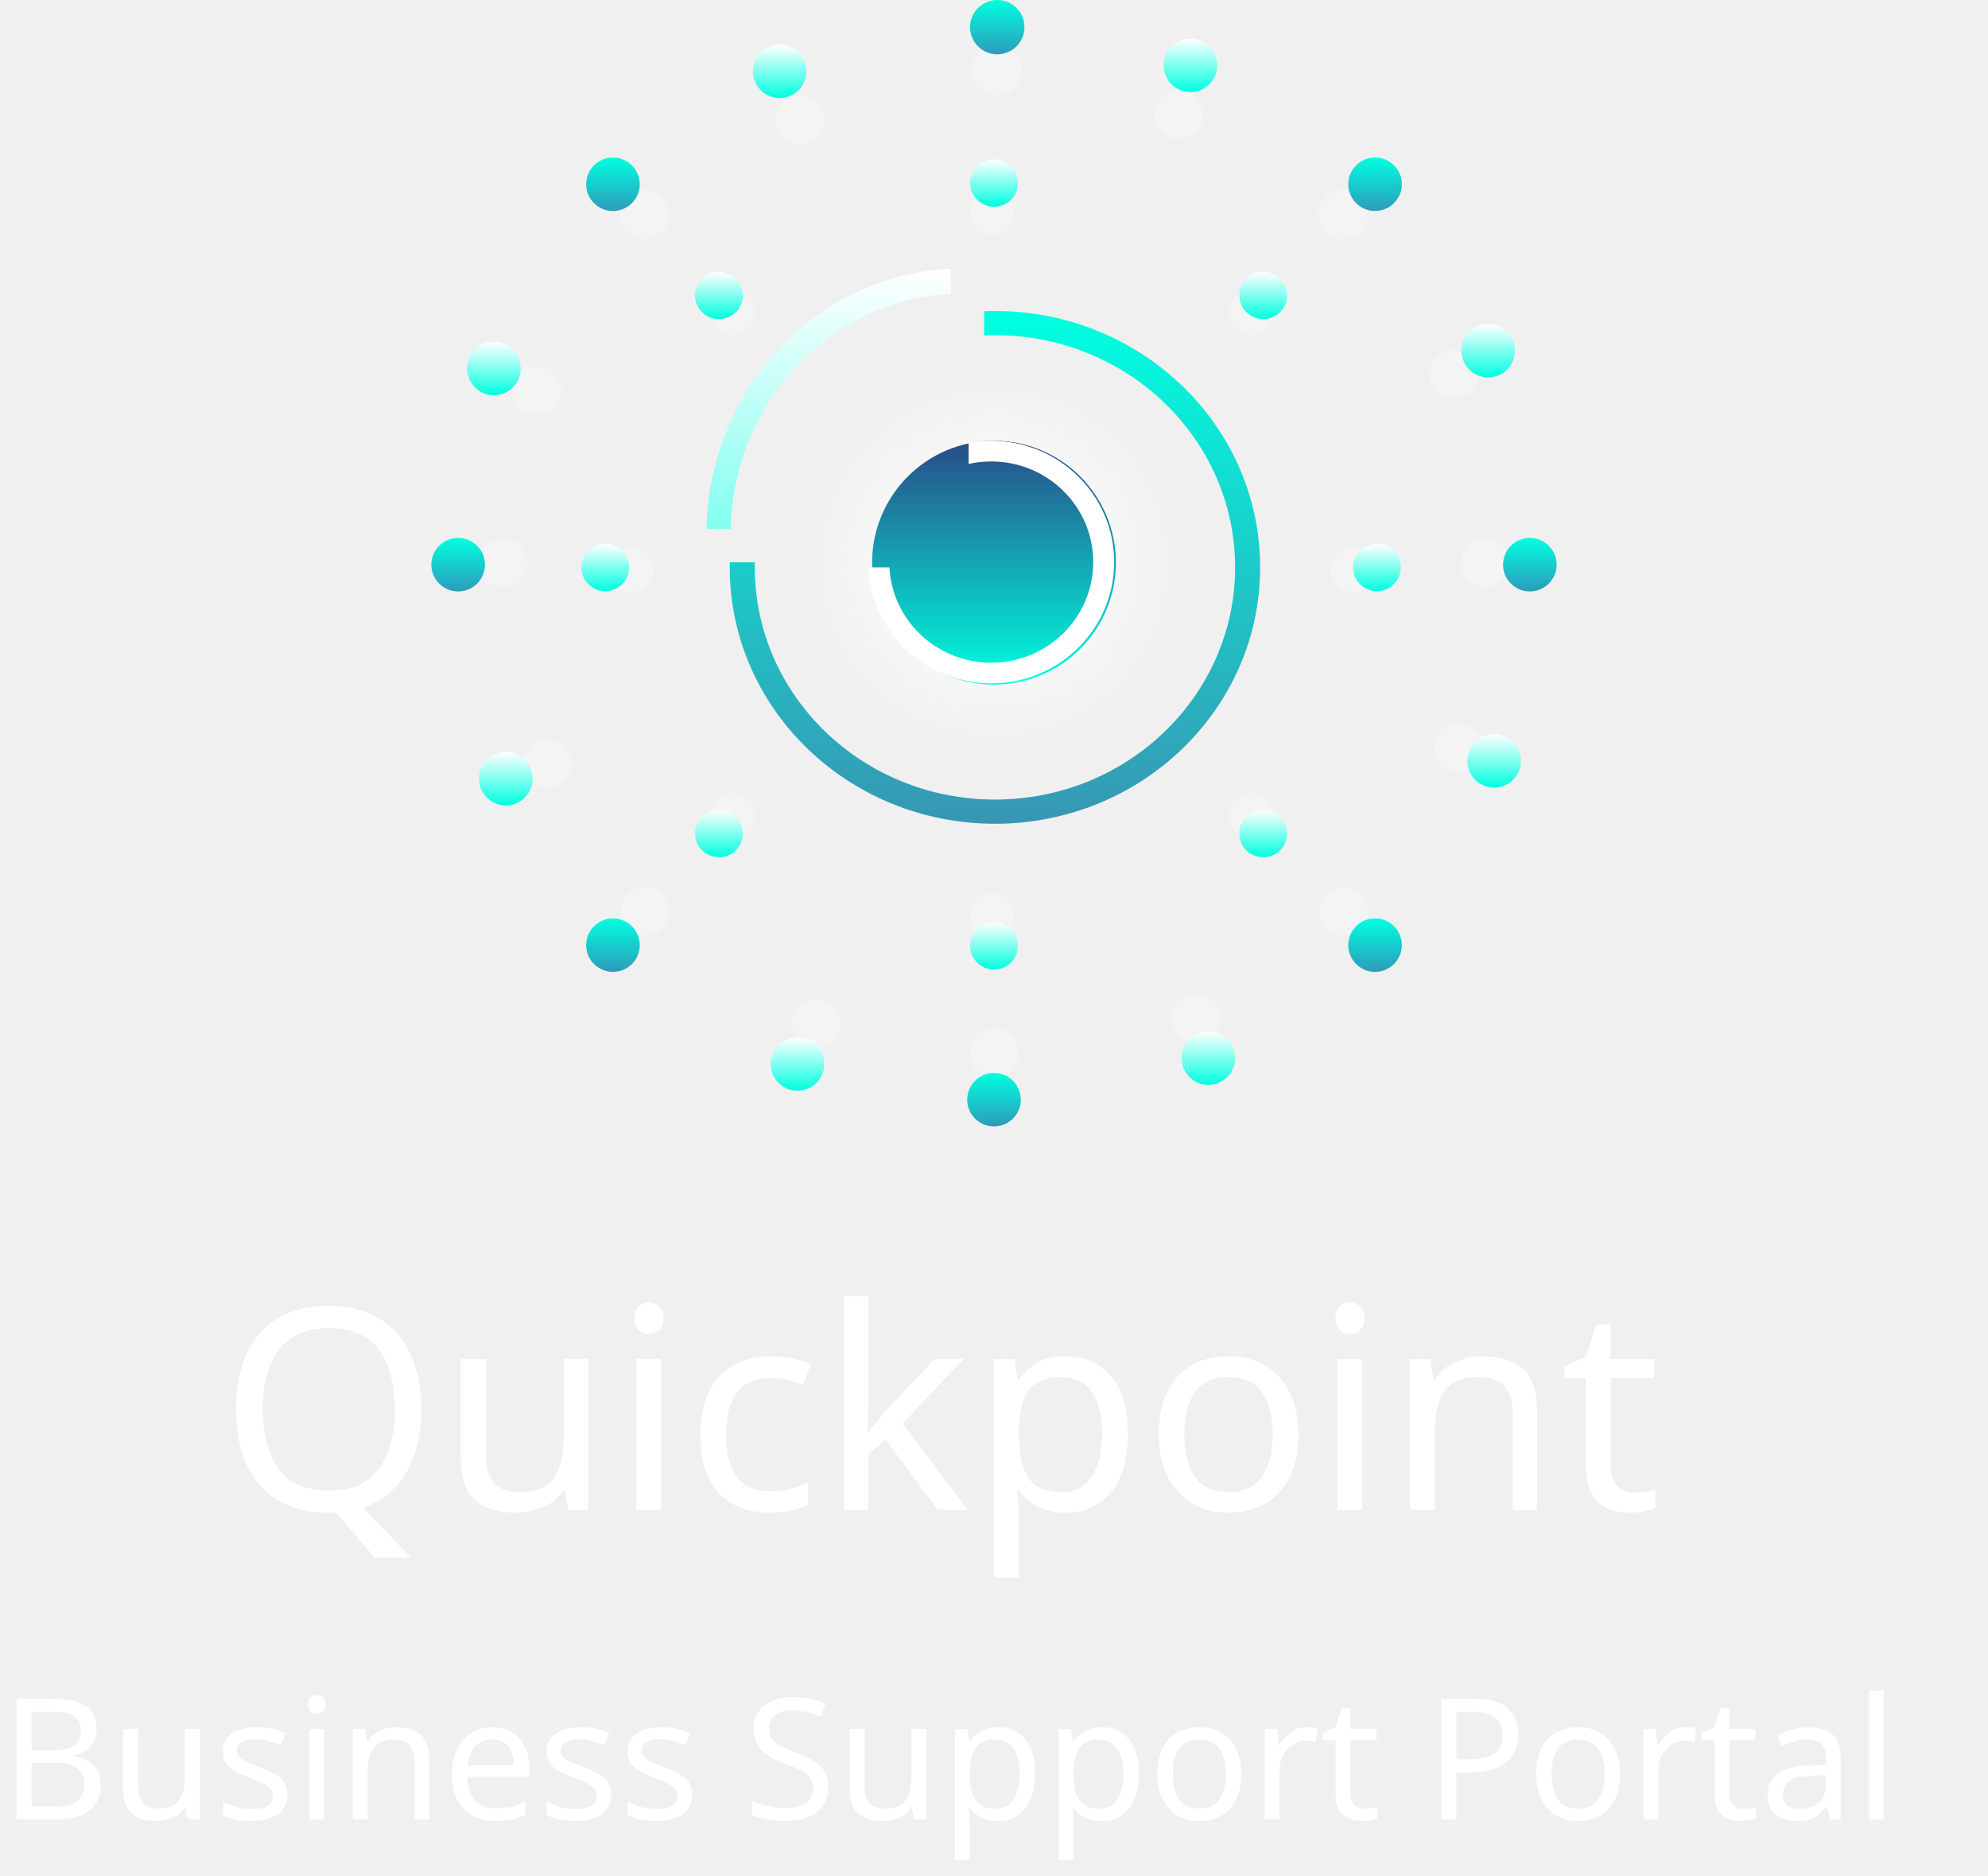
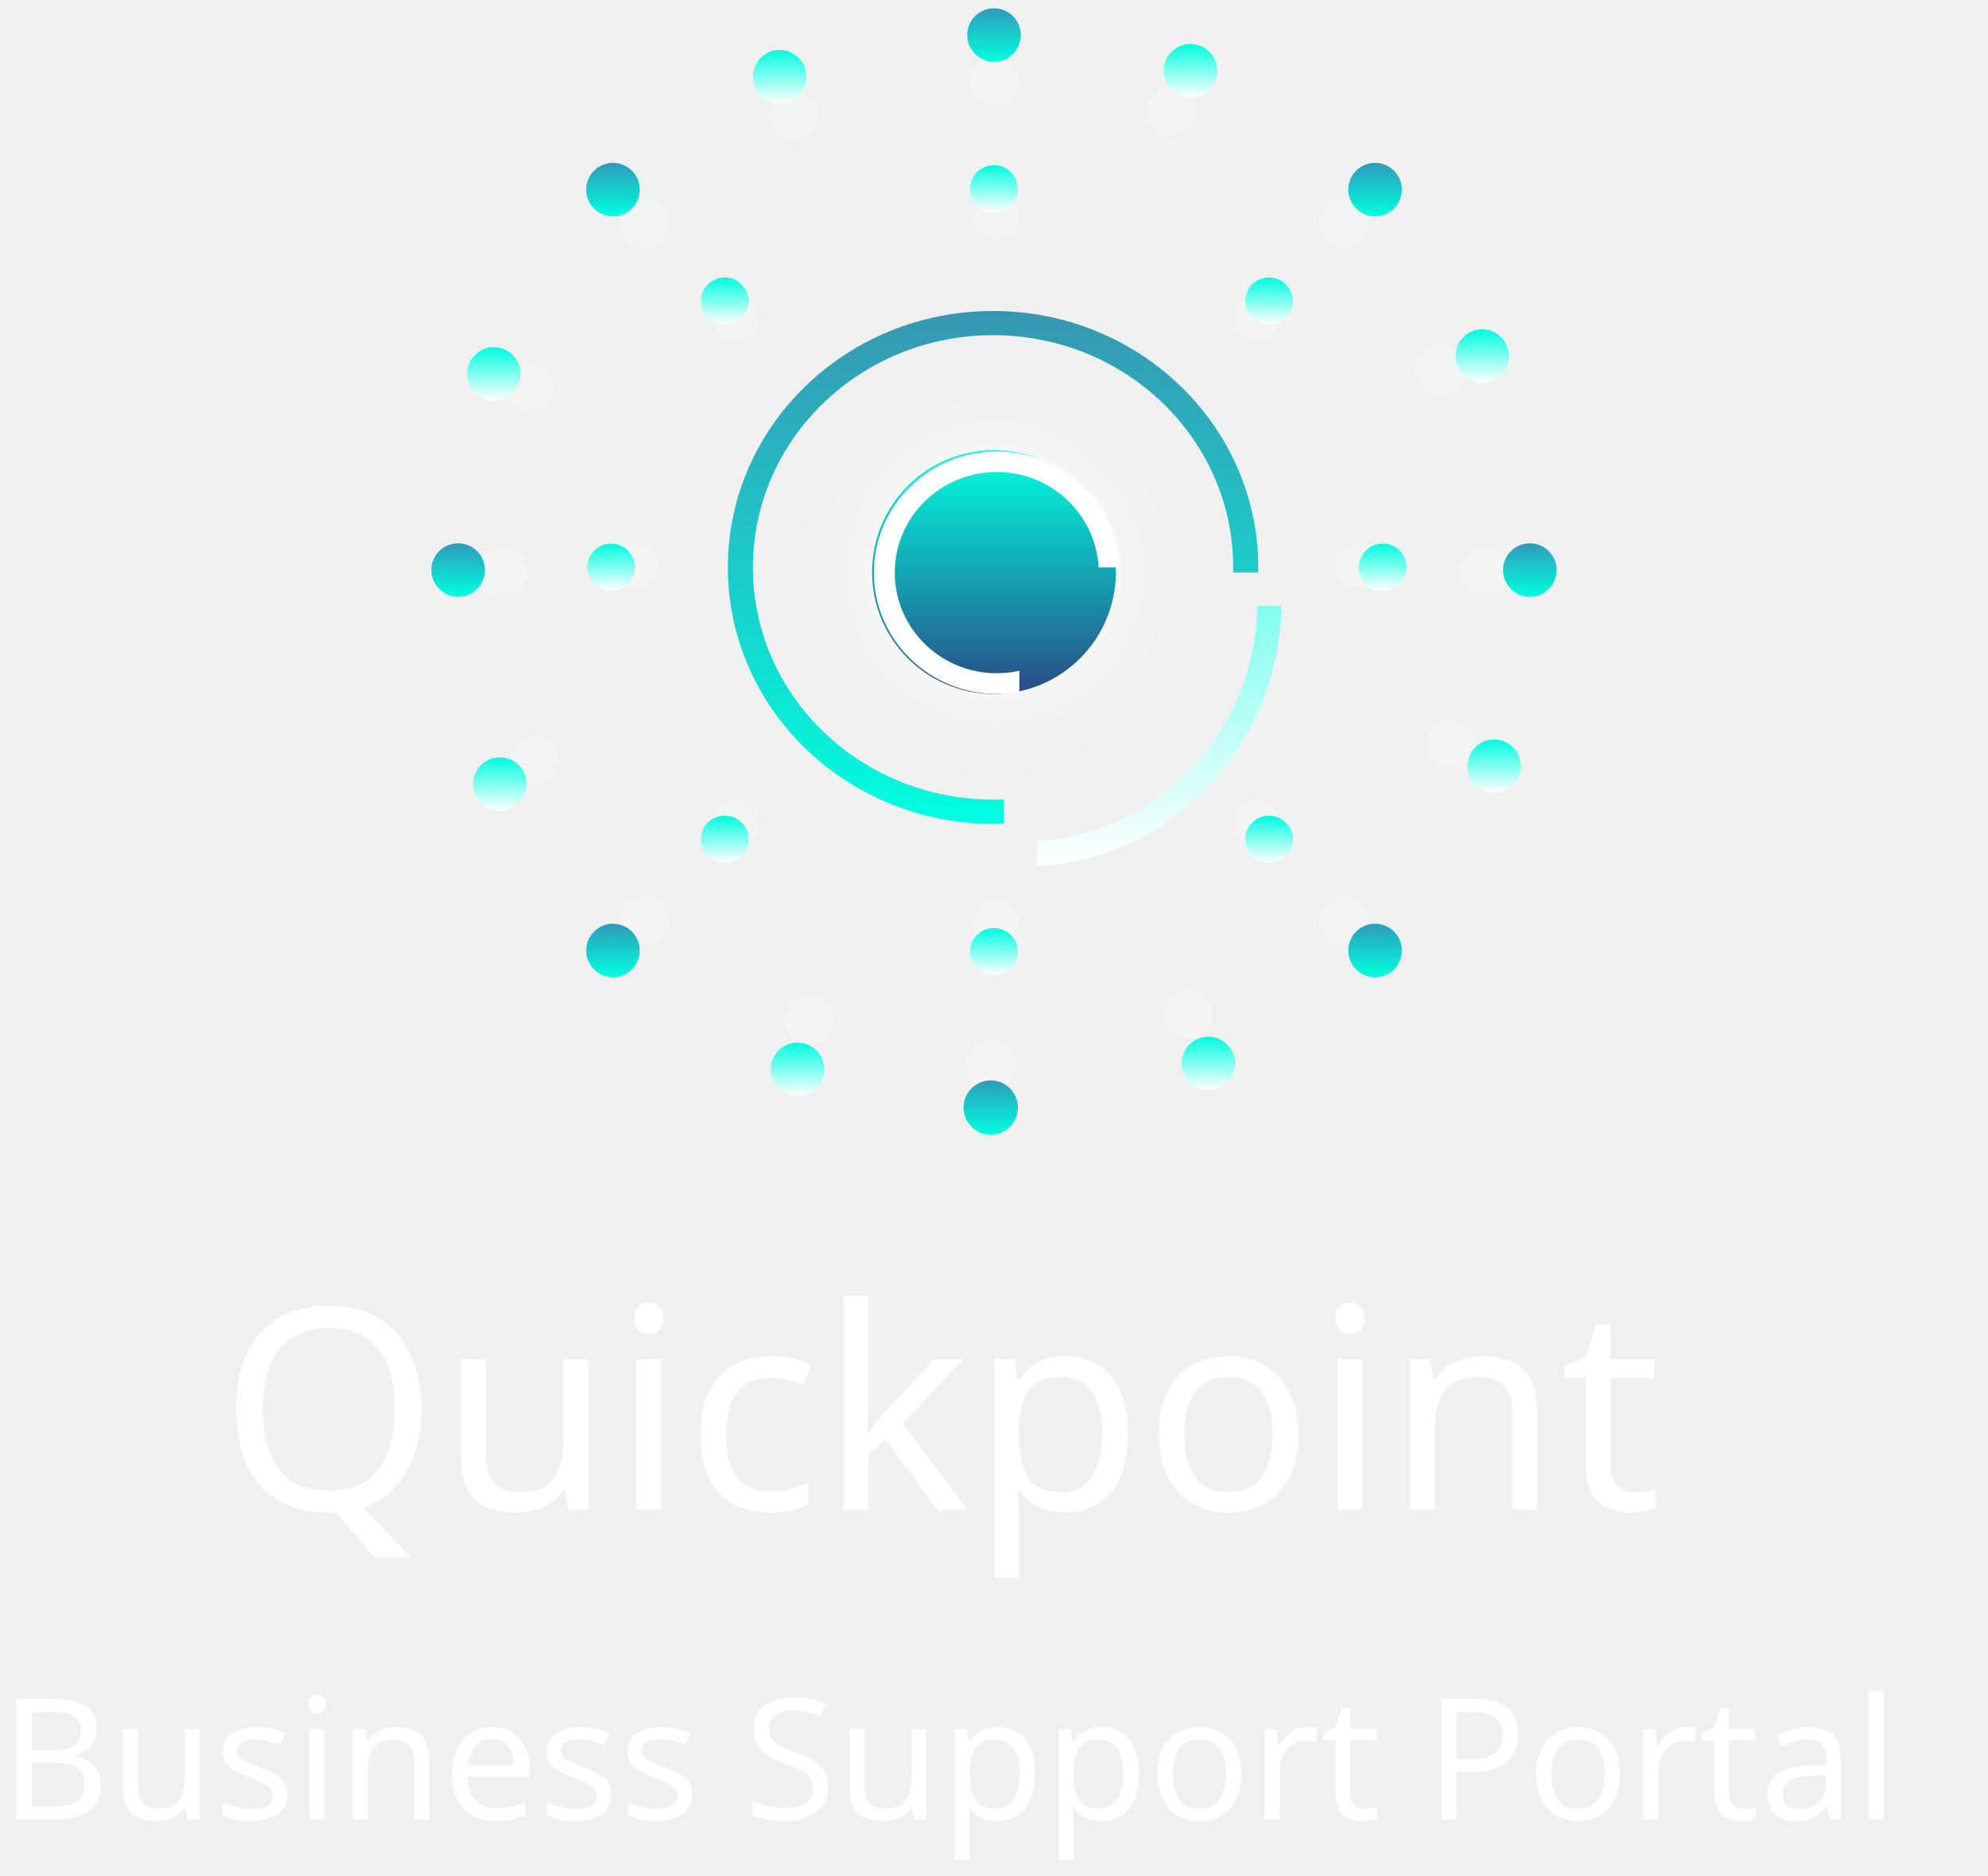
<svg xmlns="http://www.w3.org/2000/svg" xmlns:xlink="http://www.w3.org/1999/xlink" width="212px" height="200px" viewBox="0 0 212 200" version="1.1">
  <defs>
    <path d="M0.602,62.406 L0.602,30.958 L34.946,30.957 L34.946,0.594 L70.398,0.594 L70.398,62.406 L0.602,62.406 Z" id="path-1" />
    <linearGradient x1="50%" y1="3.061617e-15%" x2="50%" y2="100%" id="linearGradient-3">
      <stop stop-color="#00FFE0" offset="0%" />
      <stop stop-color="#3797B3" offset="100%" />
    </linearGradient>
    <rect id="path-4" x="0.593" y="0.603" width="30.815" height="33.793" />
    <linearGradient x1="50%" y1="3.061617e-15%" x2="50%" y2="100%" id="linearGradient-6">
      <stop stop-color="#FFFFFF" offset="0%" />
      <stop stop-color="#00FFE0" offset="100%" />
    </linearGradient>
    <linearGradient x1="50%" y1="3.061617e-15%" x2="50%" y2="100%" id="linearGradient-7">
      <stop stop-color="#294B86" offset="0%" />
      <stop stop-color="#00FFE0" offset="100%" />
    </linearGradient>
    <path d="M73,59.999 C73,67.177 67.179,73 59.999,73 C52.825,73 47.003,67.179 47,60.001 C47.002,52.821 52.825,47.002 60.001,47 C67.179,47.002 73,52.821 73,59.999 Z" id="path-8" />
    <filter x="-57.7%" y="-57.7%" width="215.4%" height="215.4%" filterUnits="objectBoundingBox" id="filter-9">
      <feOffset dx="0" dy="0" in="SourceAlpha" result="shadowOffsetOuter1" />
      <feGaussianBlur stdDeviation="5" in="shadowOffsetOuter1" result="shadowBlurOuter1" />
      <feColorMatrix values="0 0 0 0 1   0 0 0 0 1   0 0 0 0 1  0 0 0 1 0" type="matrix" in="shadowBlurOuter1" />
    </filter>
    <path d="M13.292,15.5 L13.292,0 L29,0 L29,31 L0,31 L0,15.5 L13.292,15.5 Z" id="path-10" />
    <linearGradient x1="50%" y1="3.061617e-15%" x2="50%" y2="100%" id="linearGradient-12">
      <stop stop-color="#00FFE0" offset="0%" />
      <stop stop-color="#2E9BBB" offset="100%" />
    </linearGradient>
    <linearGradient x1="50%" y1="3.061617e-15%" x2="50%" y2="100%" id="linearGradient-13">
      <stop stop-color="#00FFE0" offset="0%" />
      <stop stop-color="#2E9BBB" offset="100%" />
    </linearGradient>
    <linearGradient x1="50%" y1="3.061617e-15%" x2="50%" y2="100%" id="linearGradient-14">
      <stop stop-color="#FFFFFF" offset="0%" />
      <stop stop-color="#00FFE0" offset="100%" />
    </linearGradient>
    <linearGradient x1="50%" y1="3.061617e-15%" x2="50%" y2="100%" id="linearGradient-15">
      <stop stop-color="#FFFFFF" offset="0%" />
      <stop stop-color="#00FFE0" offset="100%" />
    </linearGradient>
  </defs>
  <g id="Page-2" stroke="none" stroke-width="1" fill="none" fill-rule="evenodd">
-     <g id="Home-1" transform="translate(-141, -160)">
+     <g id="Home-2" transform="translate(-141, -160)">
      <g id="Header">
        <g id="Logo" transform="translate(141, 160)">
          <text id="Quickpoint" font-family="Poppins-SemiBold, Poppins" font-size="30" font-weight="500" fill="#FFFFFF">
            <tspan x="23.34" y="161">Quickpoint</tspan>
          </text>
          <text id="Business-Support-Por" font-family="Poppins-Medium, Poppins" font-size="18" font-weight="400" fill="#FFFFFF">
            <tspan x="0.007" y="194">Business Support Portal</tspan>
          </text>
-           <g id="Mark" transform="translate(46, 0)">
+           <g id="Mark" transform="translate(106, 60.5) rotate(180) translate(-106, -60.5) translate(46, 0)">
            <g id="Combined-Shape" transform="translate(24, 29)">
              <mask id="mask-2" fill="white">
                <use xlink:href="#path-1" />
              </mask>
              <g id="Mask" />
              <path d="M36.105,4.16 C51.72,4.166 64.38,16.404 64.381,31.498 C64.38,46.596 51.718,58.84 36.1,58.84 C20.49,58.84 7.827,46.597 7.822,31.502 C7.825,16.404 20.493,4.166 36.105,4.16 Z M36.104,6.741 C21.966,6.746 10.494,17.829 10.491,31.502 C10.495,45.172 21.963,56.259 36.1,56.259 C50.244,56.259 61.711,45.171 61.712,31.498 C61.711,17.829 50.246,6.746 36.104,6.741 Z" fill="url(#linearGradient-3)" mask="url(#mask-2)" />
            </g>
            <g id="Combined-Shape" transform="translate(24, 22)">
              <mask id="mask-5" fill="white">
                <use xlink:href="#path-4" />
              </mask>
              <g id="Mask" />
              <path d="M32.596,6.638 C47.647,6.644 59.85,19.34 59.852,34.998 C59.85,50.66 47.646,63.362 32.591,63.362 C17.544,63.362 5.338,50.662 5.333,35.002 C5.336,19.34 17.547,6.644 32.596,6.638 Z M32.595,9.315 C18.967,9.32 7.909,20.818 7.906,35.002 C7.91,49.184 18.964,60.685 32.591,60.685 C46.225,60.685 57.278,49.182 57.279,34.998 C57.278,20.818 46.226,9.32 32.595,9.315 Z" fill="url(#linearGradient-6)" mask="url(#mask-5)" />
            </g>
            <g id="Fill-52">
              <use fill="black" fill-opacity="1" filter="url(#filter-9)" xlink:href="#path-8" />
              <use fill="url(#linearGradient-7)" fill-rule="evenodd" xlink:href="#path-8" />
            </g>
            <g id="Combined-Shape" transform="translate(44, 45)">
              <mask id="mask-11" fill="white">
                <use xlink:href="#path-10" />
              </mask>
              <g id="Mask" />
              <path d="M15.709,2.006 C22.946,2.008 28.815,7.797 28.815,14.938 C28.815,22.078 22.946,27.871 15.708,27.871 C8.474,27.871 2.605,22.08 2.602,14.939 C2.604,7.797 8.474,2.008 15.709,2.006 Z M15.709,4.208 C9.706,4.209 4.835,9.013 4.833,14.939 C4.836,20.864 9.706,25.669 15.708,25.669 C21.714,25.669 26.583,20.863 26.583,14.938 C26.583,9.013 21.714,4.209 15.709,4.208 Z" fill="#FFFFFF" mask="url(#mask-11)" />
            </g>
            <g id="Group-6" opacity="0.3" transform="translate(5, 4)" fill="#FFFFFF">
              <g id="Group-8" transform="translate(0, 0.871893)">
                <path d="M55.319,2.9720205e-14 C56.787,2.9720205e-14 57.977,1.188 57.977,2.652 C57.977,4.116 56.787,5.304 55.318,5.304 C53.85,5.304 52.661,4.116 52.659,2.652 C52.659,1.188 53.85,2.9720205e-14 55.319,2.9720205e-14" id="Fill-5" />
                <path d="M94.1,16.145 C95.124,17.165 95.124,18.818 94.1,19.837 C93.075,20.859 91.418,20.859 90.397,19.837 C89.374,18.818 89.374,17.165 90.397,16.143 C91.418,15.123 93.075,15.124 94.1,16.145" id="Fill-8" />
                <path d="M110,55.143 C110,56.586 108.828,57.756 107.38,57.754 C105.932,57.756 104.76,56.585 104.762,55.143 C104.76,53.7 105.932,52.531 107.382,52.53 C108.828,52.53 109.999,53.7 110,55.143" id="Fill-10" />
                <path d="M94.101,94.14 C93.077,95.16 91.419,95.16 90.398,94.139 C89.374,93.118 89.374,91.465 90.398,90.446 C91.419,89.426 93.077,89.426 94.101,90.446 C95.125,91.465 95.122,93.118 94.101,94.14" id="Fill-12" />
                <path d="M54.998,109.998 C53.551,109.998 52.379,108.827 52.381,107.385 C52.379,105.941 53.551,104.772 54.999,104.773 C56.446,104.772 57.618,105.941 57.619,107.386 C57.619,108.827 56.446,109.996 54.998,109.998" id="Fill-14" />
                <path d="M15.9,94.139 C14.876,93.121 14.876,91.465 15.9,90.447 C16.925,89.425 18.582,89.425 19.603,90.447 C20.626,91.464 20.626,93.119 19.603,94.141 C18.582,95.161 16.925,95.159 15.9,94.139" id="Fill-16" />
                <path d="M2.9798386e-14,55.14 C2.9798386e-14,53.699 1.172,52.528 2.62,52.53 C4.068,52.528 5.24,53.697 5.238,55.141 C5.24,56.582 4.068,57.751 2.618,57.754 C1.172,57.753 0.001,56.582 2.9798386e-14,55.14" id="Fill-18" />
                <path d="M15.899,16.144 C16.923,15.124 18.581,15.124 19.602,16.145 C20.626,17.164 20.626,18.819 19.602,19.838 C18.581,20.858 16.923,20.858 15.899,19.838 C14.875,18.819 14.878,17.164 15.899,16.144" id="Fill-20" />
              </g>
              <g id="Group-4" transform="translate(3.586957, 5.63785)">
                <path d="M72.097,0.178 C73.451,0.7 74.123,2.204 73.593,3.539 C73.064,4.875 71.536,5.534 70.181,5.012 C68.827,4.492 68.157,2.987 68.686,1.651 C69.214,0.317 70.743,-0.343 72.097,0.178" id="Fill-22" />
                <path d="M102.827,29.239 C103.412,30.551 102.805,32.082 101.472,32.656 C100.139,33.232 98.585,32.634 98.002,31.322 C97.419,30.011 98.025,28.48 99.358,27.904 C100.689,27.328 102.241,27.926 102.827,29.239" id="Fill-24" />
                <path d="M103.454,71.021 C102.925,72.357 101.397,73.016 100.042,72.493 C98.687,71.973 98.018,70.467 98.547,69.133 C99.075,67.799 100.603,67.138 101.96,67.66 C103.313,68.18 103.984,69.686 103.454,71.021" id="Fill-26" />
                <path d="M73.953,101.291 C72.621,101.867 71.066,101.269 70.485,99.956 C69.898,98.644 70.506,97.112 71.839,96.539 C73.17,95.963 74.722,96.56 75.308,97.873 C75.893,99.185 75.284,100.714 73.953,101.291" id="Fill-28" />
                <path d="M31.538,101.909 C30.184,101.388 29.512,99.884 30.043,98.55 C30.571,97.213 32.1,96.552 33.454,97.077 C34.808,97.595 35.479,99.099 34.949,100.438 C34.422,101.772 32.892,102.429 31.538,101.909" id="Fill-30" />
                <path d="M1.394,72.848 C0.809,71.536 1.416,70.006 2.749,69.431 C4.082,68.855 5.635,69.452 6.219,70.765 C6.802,72.077 6.196,73.607 4.863,74.184 C3.532,74.759 1.98,74.161 1.394,72.848" id="Fill-32" />
                <path d="M0.181,31.066 C0.71,29.732 2.238,29.072 3.593,29.593 C4.949,30.115 5.618,31.62 5.088,32.954 C4.56,34.288 3.032,34.948 1.674,34.428 C0.322,33.907 -0.347,32.402 0.181,31.066" id="Fill-34" />
                <path d="M29.682,0.796 C31.014,0.22 32.569,0.818 33.151,2.131 C33.737,3.443 33.13,4.974 31.797,5.549 C30.465,6.124 28.913,5.527 28.327,4.214 C27.742,2.902 28.351,1.372 29.682,0.796" id="Fill-36" />
              </g>
            </g>
            <g id="Group-6">
              <g id="Group-8" transform="translate(0, 0)">
                <path d="M60.348,3.24536877e-14 C61.95,3.24536877e-14 63.247,1.297 63.247,2.896 C63.247,4.494 61.95,5.791 60.347,5.791 C58.745,5.791 57.448,4.494 57.446,2.896 C57.446,1.297 58.745,3.24536877e-14 60.348,3.24536877e-14" id="Fill-5" fill="url(#linearGradient-12)" />
                <path d="M102.654,17.629 C103.771,18.743 103.771,20.549 102.654,21.661 C101.537,22.777 99.728,22.777 98.614,21.661 C97.499,20.549 97.499,18.743 98.614,17.628 C99.728,16.514 101.537,16.516 102.654,17.629" id="Fill-8" fill="url(#linearGradient-13)" />
                <path d="M120,60.215 C120,61.791 118.721,63.068 117.142,63.066 C115.563,63.068 114.284,61.789 114.286,60.215 C114.284,58.639 115.563,57.363 117.144,57.361 C118.721,57.361 119.998,58.639 120,60.215" id="Fill-10" fill="url(#linearGradient-13)" />
                <path d="M102.655,102.798 C101.538,103.913 99.73,103.913 98.616,102.797 C97.498,101.683 97.498,99.877 98.616,98.764 C99.73,97.65 101.538,97.65 102.655,98.764 C103.773,99.877 103.769,101.683 102.655,102.798" id="Fill-12" fill="url(#linearGradient-13)" />
                <path d="M59.998,120.115 C58.42,120.115 57.141,118.836 57.143,117.261 C57.141,115.684 58.42,114.408 59.999,114.41 C61.577,114.408 62.856,115.684 62.857,117.263 C62.857,118.836 61.577,120.113 59.998,120.115" id="Fill-14" fill="url(#linearGradient-13)" />
                <path d="M17.346,102.798 C16.229,101.685 16.229,99.878 17.346,98.766 C18.463,97.65 20.272,97.65 21.386,98.766 C22.501,99.876 22.501,101.684 21.386,102.799 C20.272,103.913 18.463,103.911 17.346,102.798" id="Fill-16" fill="url(#linearGradient-13)" />
                <path d="M3.25073302e-14,60.211 C3.25073302e-14,58.637 1.279,57.359 2.858,57.361 C4.437,57.359 5.716,58.636 5.714,60.213 C5.716,61.786 4.437,63.063 2.856,63.066 C1.279,63.064 0.002,61.786 3.25073302e-14,60.211" id="Fill-18" fill="url(#linearGradient-13)" />
                <path d="M17.345,17.629 C18.462,16.515 20.27,16.515 21.384,17.63 C22.502,18.743 22.502,20.55 21.384,21.663 C20.27,22.777 18.462,22.777 17.345,21.663 C16.227,20.55 16.231,18.743 17.345,17.629" id="Fill-20" fill="url(#linearGradient-13)" />
              </g>
              <g id="Group-4" transform="translate(3.809524, 4.115762)" fill="url(#linearGradient-14)">
                <path d="M78.181,0.196 C79.649,0.769 80.378,2.422 79.804,3.89 C79.23,5.358 77.573,6.082 76.103,5.509 C74.635,4.937 73.908,3.283 74.482,1.815 C75.054,0.349 76.713,-0.377 78.181,0.196" id="Fill-22" />
                <path d="M111.505,32.135 C112.139,33.576 111.48,35.258 110.035,35.89 C108.589,36.523 106.905,35.865 106.272,34.424 C105.64,32.982 106.297,31.3 107.742,30.667 C109.186,30.034 110.869,30.691 111.505,32.135" id="Fill-24" />
                <path d="M112.184,78.053 C111.61,79.521 109.953,80.246 108.485,79.671 C107.015,79.099 106.289,77.445 106.863,75.978 C107.436,74.512 109.093,73.786 110.565,74.359 C112.032,74.931 112.759,76.586 112.184,78.053" id="Fill-26" />
                <path d="M80.194,111.321 C78.75,111.954 77.064,111.296 76.433,109.853 C75.797,108.411 76.456,106.728 77.901,106.098 C79.345,105.465 81.028,106.121 81.664,107.564 C82.298,109.006 81.638,110.686 80.194,111.321" id="Fill-28" />
                <path d="M34.199,112 C32.731,111.427 32.002,109.774 32.578,108.307 C33.15,106.838 34.809,106.112 36.278,106.689 C37.746,107.258 38.473,108.911 37.899,110.383 C37.326,111.849 35.668,112.571 34.199,112" id="Fill-30" />
                <path d="M1.511,80.061 C0.877,78.619 1.536,76.937 2.981,76.306 C4.427,75.673 6.111,76.329 6.743,77.772 C7.376,79.213 6.719,80.895 5.274,81.53 C3.83,82.161 2.147,81.504 1.511,80.061" id="Fill-32" />
                <path d="M0.196,34.142 C0.77,32.676 2.427,31.951 3.896,32.524 C5.366,33.097 6.092,34.751 5.518,36.217 C4.945,37.683 3.288,38.409 1.816,37.837 C0.349,37.264 -0.377,35.61 0.196,34.142" id="Fill-34" />
                <path d="M32.187,0.875 C33.631,0.242 35.317,0.899 35.948,2.342 C36.584,3.784 35.925,5.467 34.48,6.098 C33.036,6.73 31.353,6.074 30.717,4.631 C30.083,3.19 30.743,1.508 32.187,0.875" id="Fill-36" />
              </g>
            </g>
            <g id="Group-7" transform="translate(18, 20)" fill="#FFFFFF" fill-opacity="0.3">
              <path d="M41.793,0.255 C43.12,0.255 44.199,1.322 44.199,2.638 C44.199,3.954 43.12,5.02 41.793,5.02 C40.465,5.02 39.387,3.954 39.387,2.638 C39.387,1.322 40.465,0.255 41.793,0.255" id="Fill-54" />
              <path d="M71.16,11.673 C72.099,12.605 72.101,14.111 71.16,15.043 C70.221,15.973 68.698,15.973 67.759,15.043 C66.818,14.113 66.818,12.605 67.759,11.673 C68.698,10.743 70.221,10.743 71.16,11.673" id="Fill-56" />
              <path d="M82.691,40.755 C82.691,42.071 81.617,43.139 80.286,43.138 C78.959,43.138 77.88,42.071 77.88,40.755 C77.88,39.439 78.958,38.373 80.288,38.373 C81.617,38.373 82.691,39.441 82.691,40.755" id="Fill-58" />
              <path d="M71.16,68.645 C70.221,69.575 68.699,69.577 67.759,68.645 C66.819,67.715 66.819,66.208 67.758,65.277 C68.699,64.346 70.221,64.346 71.16,65.277 C72.101,66.208 72.099,67.715 71.16,68.645" id="Fill-60" />
              <path d="M41.793,80.064 C40.465,80.064 39.385,78.998 39.387,77.682 C39.387,76.367 40.465,75.299 41.791,75.299 C43.12,75.299 44.199,76.366 44.199,77.683 C44.199,78.998 43.12,80.064 41.793,80.064" id="Fill-62" />
              <path d="M12.425,68.645 C11.486,67.715 11.485,66.207 12.425,65.277 C13.364,64.347 14.886,64.345 15.825,65.276 C16.767,66.207 16.767,67.715 15.825,68.645 C14.886,69.577 13.364,69.575 12.425,68.645" id="Fill-64" />
              <path d="M0.894,40.755 C0.894,39.441 1.969,38.371 3.299,38.373 C4.626,38.373 5.706,39.439 5.706,40.755 C5.706,42.071 4.628,43.139 3.298,43.138 C1.969,43.139 0.894,42.071 0.894,40.755" id="Fill-66" />
              <path d="M12.425,11.674 C13.364,10.744 14.887,10.742 15.826,11.674 C16.766,12.604 16.768,14.113 15.827,15.042 C14.887,15.973 13.364,15.973 12.425,15.042 C11.485,14.112 11.486,12.606 12.425,11.674" id="Fill-68" />
            </g>
            <g id="Group-7" transform="translate(16, 17)" fill="url(#linearGradient-15)">
              <path d="M44.01,1.46074933e-13 C45.417,1.46074933e-13 46.561,1.129 46.561,2.522 C46.561,3.916 45.417,5.045 44.01,5.045 C42.602,5.045 41.458,3.916 41.458,2.522 C41.458,1.129 42.602,1.46074933e-13 44.01,1.46074933e-13" id="Fill-54" />
              <path d="M74.515,12.719 C75.511,13.706 75.513,15.301 74.515,16.287 C73.519,17.272 71.904,17.272 70.908,16.287 C69.911,15.302 69.911,13.706 70.908,12.719 C71.904,11.735 73.519,11.735 74.515,12.719" id="Fill-56" />
              <path d="M87.381,43.509 C87.381,44.903 86.242,46.033 84.831,46.032 C83.424,46.032 82.279,44.903 82.279,43.509 C82.279,42.116 83.422,40.987 84.833,40.987 C86.242,40.987 87.381,42.118 87.381,43.509" id="Fill-58" />
              <path d="M74.515,73.668 C73.519,74.653 71.905,74.655 70.909,73.668 C69.911,72.684 69.911,71.087 70.907,70.103 C71.905,69.116 73.519,69.116 74.515,70.103 C75.513,71.087 75.511,72.684 74.515,73.668" id="Fill-60" />
              <path d="M44.01,86.388 C42.602,86.388 41.457,85.259 41.458,83.866 C41.458,82.474 42.602,81.344 44.008,81.344 C45.417,81.344 46.561,82.473 46.561,83.868 C46.561,85.259 45.417,86.388 44.01,86.388" id="Fill-62" />
              <path d="M12.866,73.668 C11.87,72.684 11.869,71.087 12.866,70.102 C13.862,69.118 15.476,69.116 16.472,70.101 C17.471,71.087 17.471,72.684 16.472,73.668 C15.476,74.655 13.862,74.653 12.866,73.668" id="Fill-64" />
              <path d="M-5.67460842e-14,43.509 C-5.67460842e-14,42.118 1.14,40.985 2.55,40.987 C3.958,40.987 5.103,42.116 5.103,43.509 C5.103,44.903 3.959,46.033 2.549,46.032 C1.14,46.033 -5.67460842e-14,44.903 -5.67460842e-14,43.509" id="Fill-66" />
              <path d="M12.866,12.72 C13.862,11.735 15.476,11.734 16.472,12.72 C17.47,13.705 17.471,15.303 16.474,16.286 C15.476,17.272 13.862,17.272 12.866,16.286 C11.869,15.301 11.87,13.706 12.866,12.72" id="Fill-68" />
            </g>
          </g>
        </g>
      </g>
    </g>
  </g>
</svg>
